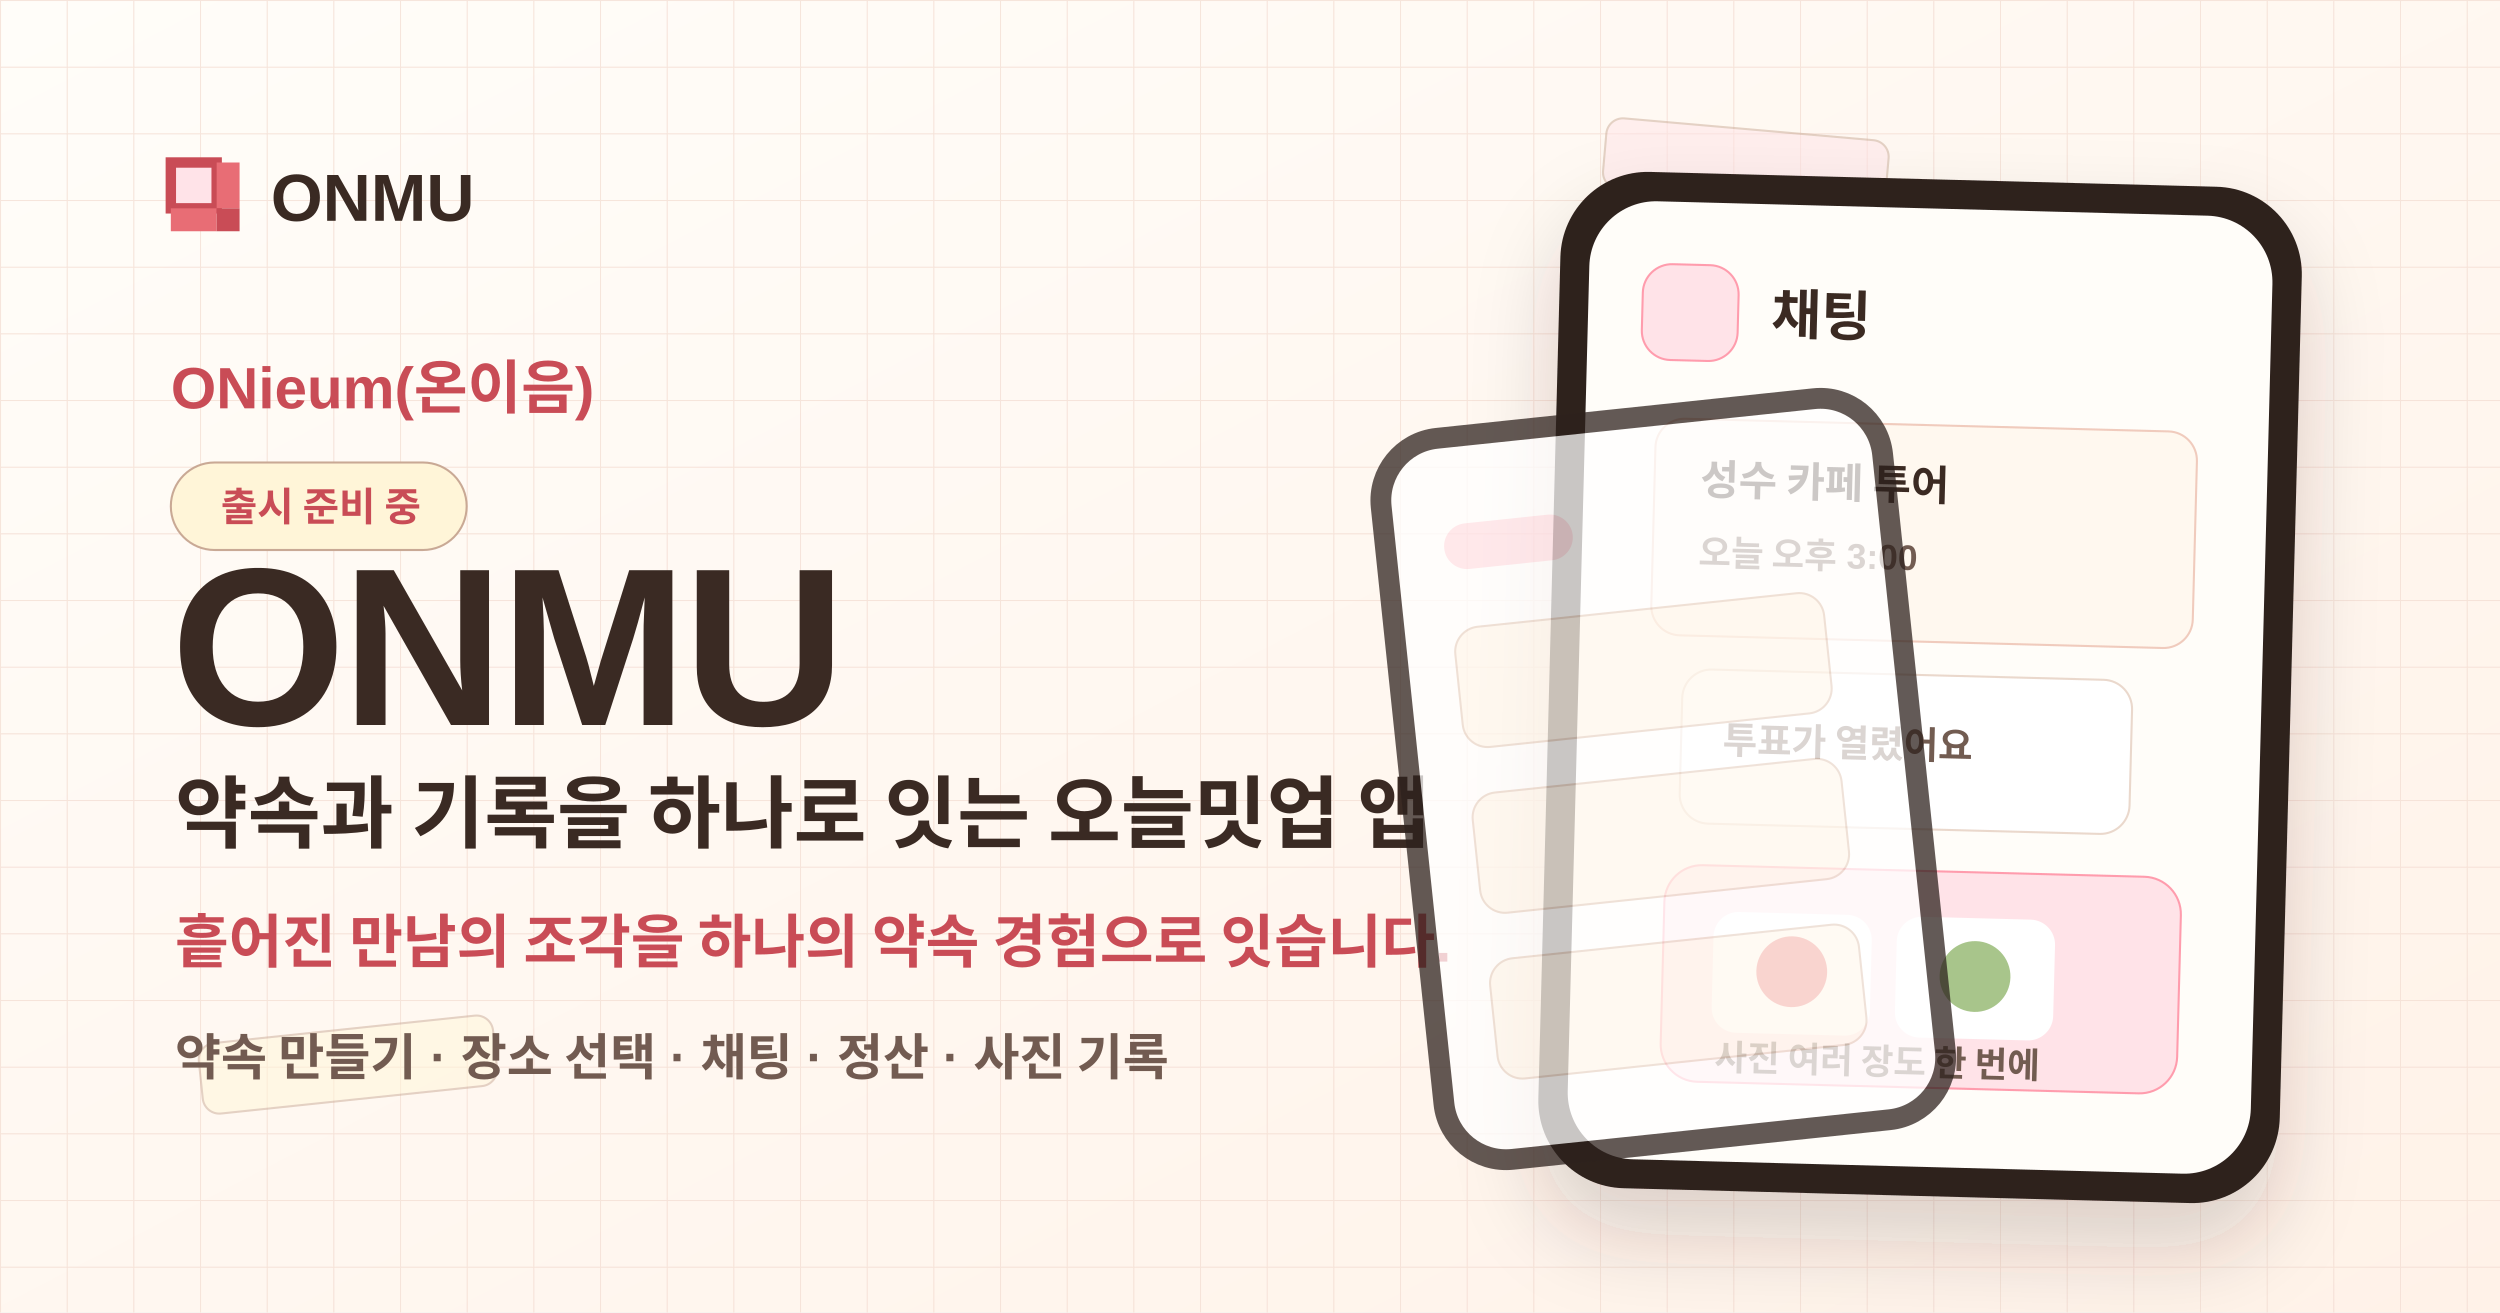
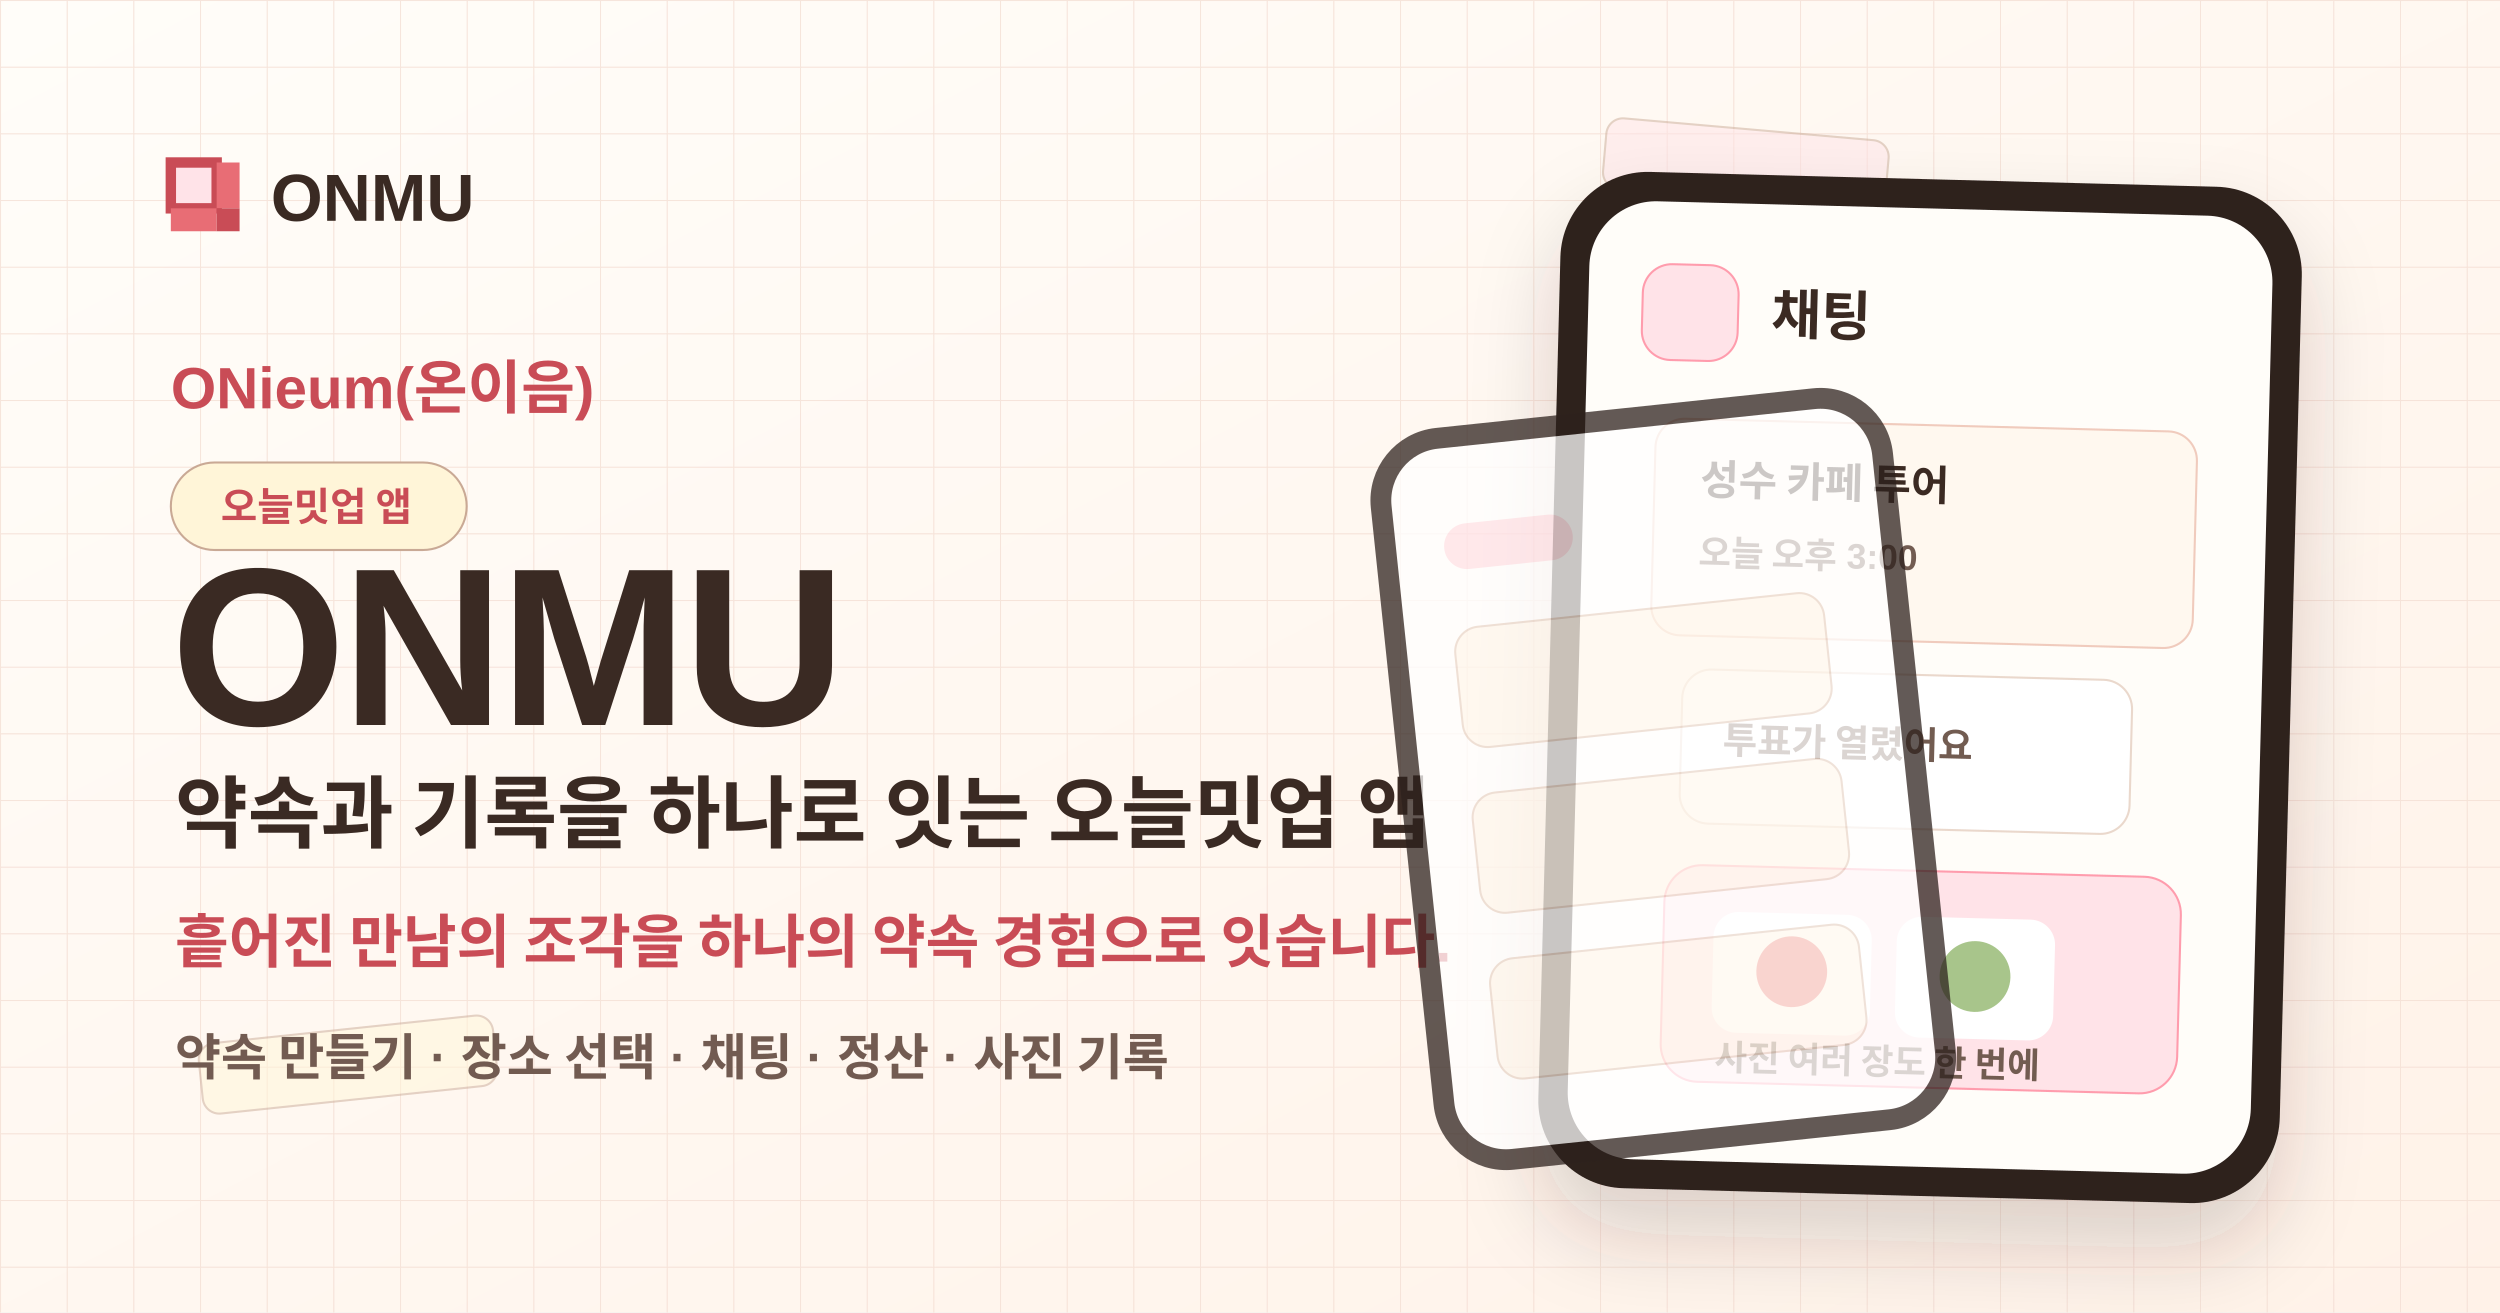
<svg xmlns="http://www.w3.org/2000/svg" width="1200" height="630" viewBox="0 0 1200 630" role="img" aria-labelledby="title desc">
  <defs>
    <pattern id="grid" width="32" height="32" patternUnits="userSpaceOnUse">
      <path d="M32 0H0V32" fill="none" stroke="#f3dcd1" stroke-width="1" />
    </pattern>
    <filter id="shadow" x="-20%" y="-20%" width="140%" height="140%">
      <feDropShadow dx="0" dy="22" stdDeviation="20" flood-color="#3a2a23" flood-opacity="0.18" />
    </filter>
    <linearGradient id="paper" x1="0" x2="1" y1="0" y2="1">
      <stop offset="0%" stop-color="#fffdf9" />
      <stop offset="100%" stop-color="#fff2e8" />
    </linearGradient>
  </defs>
  <rect width="1200" height="630" fill="url(#paper)" />
  <rect width="1200" height="630" fill="url(#grid)" opacity="0.72" />
  <g opacity="0.5">
    <rect x="770" y="62" width="136" height="34" rx="8" fill="#ffe3e8" stroke="#c9a995" transform="rotate(5 838 79)" />
    <rect x="96" y="494" width="142" height="34" rx="8" fill="#fff5d8" stroke="#c9a995" transform="rotate(-6 167 511)" />
    <circle cx="1026" cy="492" r="8" fill="#e86d75" />
    <circle cx="1054" cy="492" r="8" fill="#ff8fa3" />
    <circle cx="1082" cy="492" r="8" fill="#a8c58b" />
  </g>
  <g transform="translate(82 78)">
    <g transform="translate(0 0)">
      <rect x="0" y="0" width="22" height="22" fill="#ffe3e8" stroke="#c94c56" stroke-width="5" />
      <rect x="22" y="0" width="11" height="22" fill="#e86d75" />
      <rect x="0" y="22" width="22" height="11" fill="#e86d75" />
      <rect x="22" y="22" width="11" height="11" fill="#c94c56" />
      <text x="48" y="28" font-family="Apple SD Gothic Neo, Noto Sans KR, Arial, sans-serif" font-size="32" font-weight="900" fill="#3a2a23">ONMU</text>
    </g>
    <text x="0" y="118" font-family="Apple SD Gothic Neo, Noto Sans KR, Arial, sans-serif" font-size="28" font-weight="900" fill="#c94c56">ONieum(온이음)</text>
    <rect x="0" y="144" width="142" height="42" rx="21" fill="#fff5d8" stroke="#c9a995" />
-     <text x="24" y="172" font-family="Apple SD Gothic Neo, Noto Sans KR, Arial, sans-serif" font-size="19" font-weight="900" fill="#c94c56">출시 준비 중</text>
+     <text x="24" y="172" font-family="Apple SD Gothic Neo, Noto Sans KR, Arial, sans-serif" font-size="19" font-weight="900" fill="#c94c56">오늘밋업 앱</text>
    <text x="0" y="270" font-family="Apple SD Gothic Neo, Noto Sans KR, Arial, sans-serif" font-size="108" font-weight="900" fill="#3a2a23" letter-spacing="-2">ONMU</text>
    <text x="2" y="326" font-family="Apple SD Gothic Neo, Noto Sans KR, Arial, sans-serif" font-size="38" font-weight="900" fill="#3a2a23">약속과 기록을 하나로 잇는 오늘밋업 앱</text>
    <text x="2" y="384" font-family="Apple SD Gothic Neo, Noto Sans KR, Arial, sans-serif" font-size="28" font-weight="900" fill="#c94c56">흩어진 만남의 조각을 하나의 약속 경험으로 잇습니다.</text>
    <text x="2" y="438" font-family="Apple SD Gothic Neo, Noto Sans KR, Arial, sans-serif" font-size="24" font-weight="700" fill="#725b51">약속 만들기 · 장소 선택 · 채팅 · 정산 · 사진 기록</text>
  </g>
  <g filter="url(#shadow)" transform="translate(744 86) rotate(1.5 178 230)">
    <rect x="0" y="0" width="356" height="488" rx="42" fill="#2d211d" />
    <rect x="14" y="14" width="328" height="460" rx="32" fill="#fffdf9" />
    <rect x="40" y="44" width="46" height="46" rx="14" fill="#ffe3e8" stroke="#ff9cad" />
    <text x="102" y="76" font-family="Apple SD Gothic Neo, Noto Sans KR, Arial, sans-serif" font-size="26" font-weight="900" fill="#3a2a23">채팅</text>
    <rect x="48" y="118" width="260" height="104" rx="14" fill="#fff8ef" stroke="#f0cbbd" />
    <text x="70" y="154" font-family="Apple SD Gothic Neo, Noto Sans KR, Arial, sans-serif" font-size="20" font-weight="900" fill="#3a2a23">성수 카페 투어</text>
    <text x="70" y="188" font-family="Apple SD Gothic Neo, Noto Sans KR, Arial, sans-serif" font-size="17" font-weight="700" fill="#725b51">오늘 오후 3:00</text>
    <rect x="64" y="238" width="216" height="74" rx="14" fill="#ffffff" stroke="#ead8cc" />
    <text x="84" y="278" font-family="Apple SD Gothic Neo, Noto Sans KR, Arial, sans-serif" font-size="18" font-weight="800" fill="#725b51">투표가 열렸어요</text>
    <rect x="58" y="332" width="248" height="104" rx="18" fill="#ffe3e8" stroke="#ff9cad" />
    <rect x="82" y="354" width="76" height="58" rx="12" fill="#ffffff" />
    <rect x="170" y="354" width="76" height="58" rx="12" fill="#ffffff" />
    <circle cx="120" cy="382" r="17" fill="#e86d75" />
    <circle cx="208" cy="382" r="17" fill="#a8c58b" />
    <text x="84" y="430" font-family="Apple SD Gothic Neo, Noto Sans KR, Arial, sans-serif" font-size="17" font-weight="700" fill="#725b51">사진 여러 장도 한 번에</text>
  </g>
  <g transform="translate(678 200) rotate(-6 120 180)" opacity="0.74">
    <rect x="0" y="0" width="242" height="348" rx="30" fill="#ffffff" stroke="#2d211d" stroke-width="10" />
    <rect x="28" y="42" width="62" height="22" rx="11" fill="#ffe3e8" />
    <rect x="28" y="92" width="178" height="58" rx="12" fill="#fff8ef" stroke="#ead8cc" />
    <rect x="28" y="172" width="178" height="58" rx="12" fill="#fff8ef" stroke="#ead8cc" />
    <rect x="28" y="252" width="178" height="58" rx="12" fill="#fff8ef" stroke="#ead8cc" />
  </g>
</svg>
